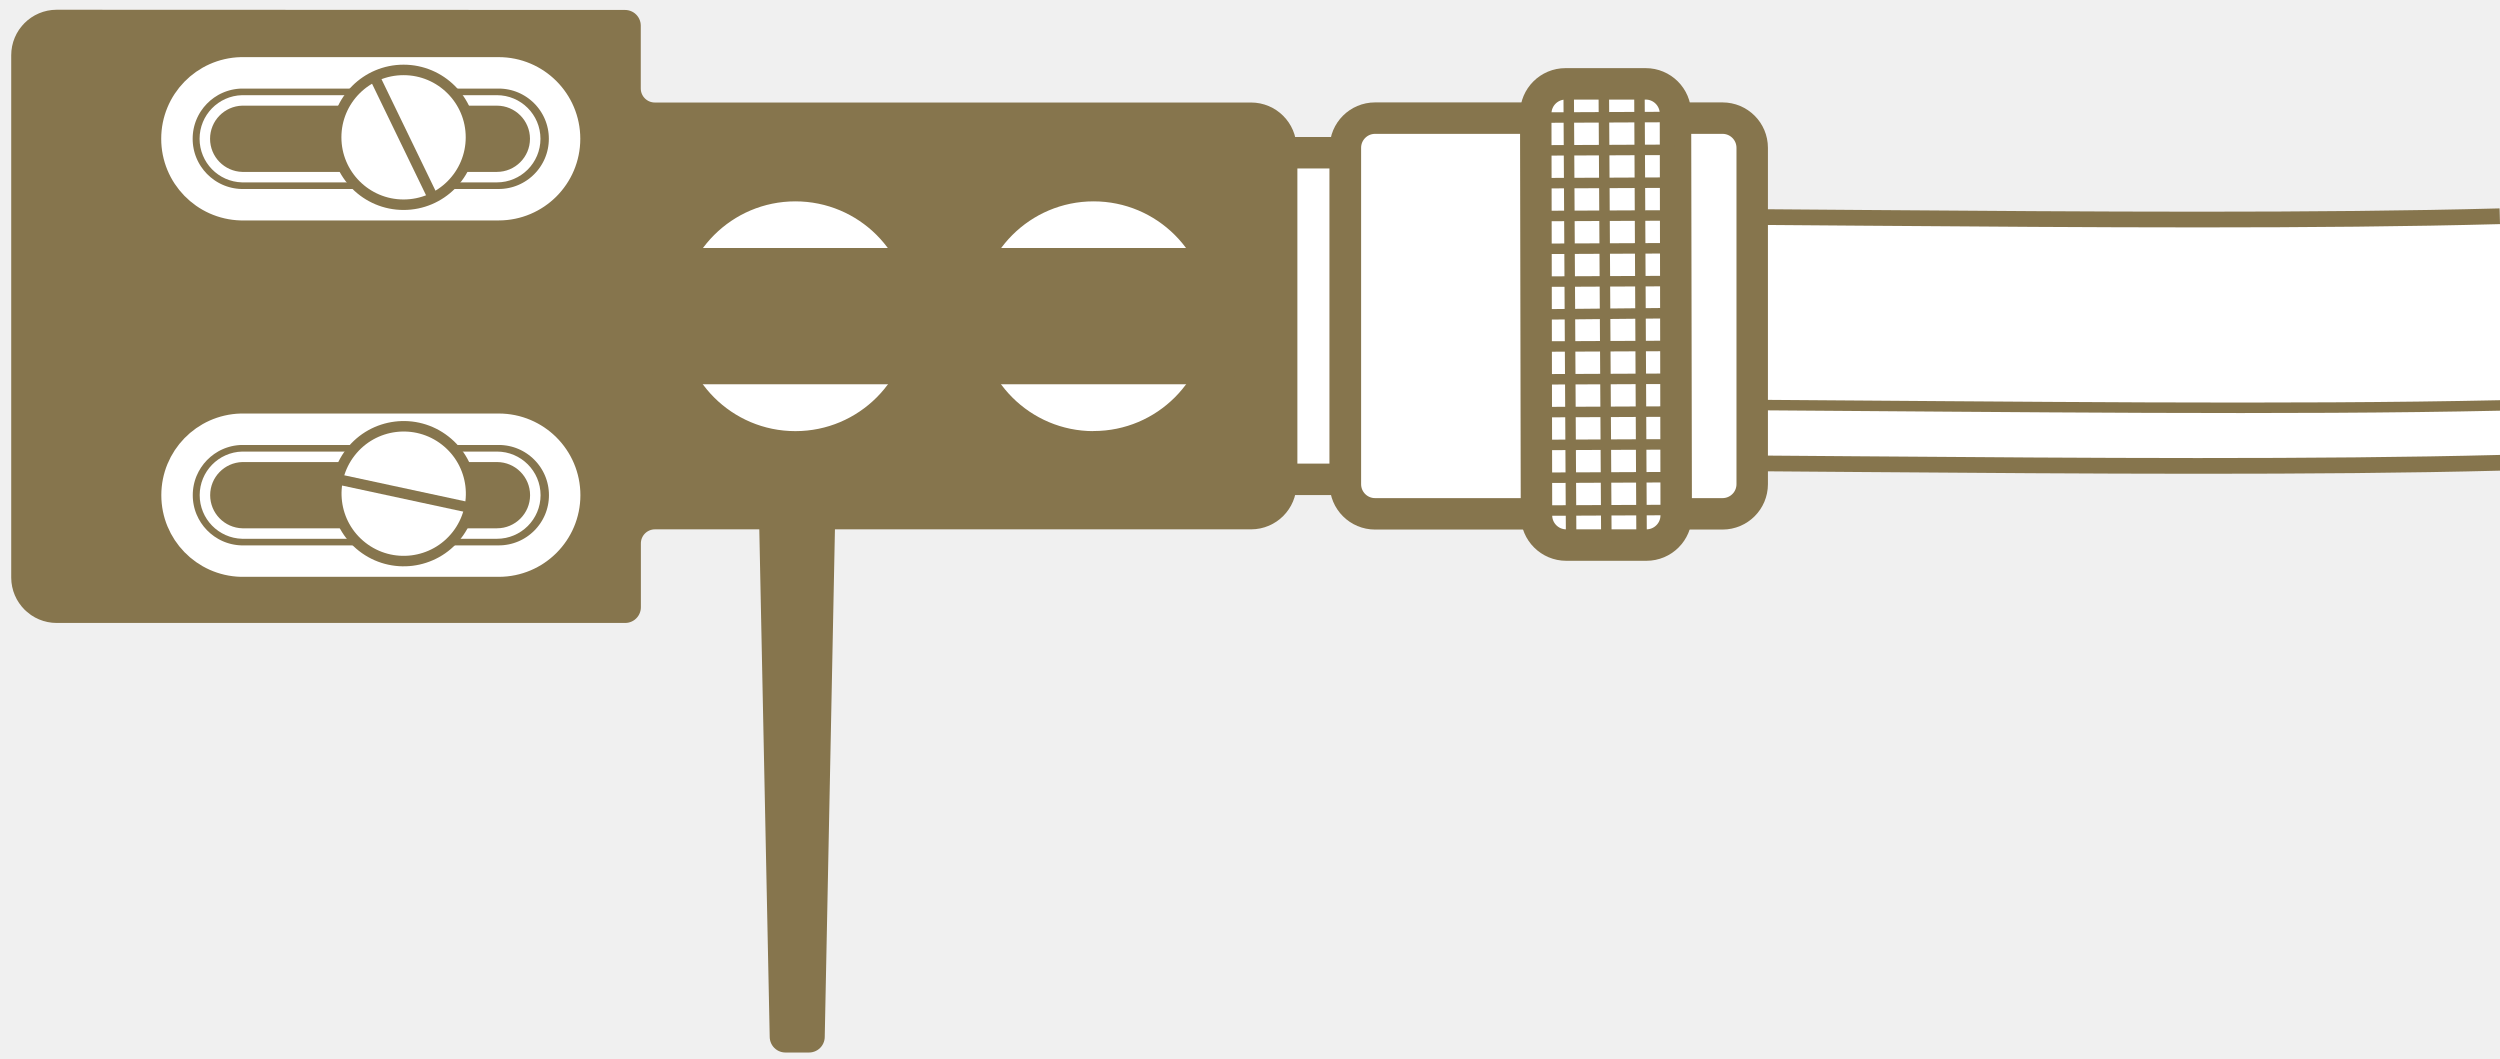
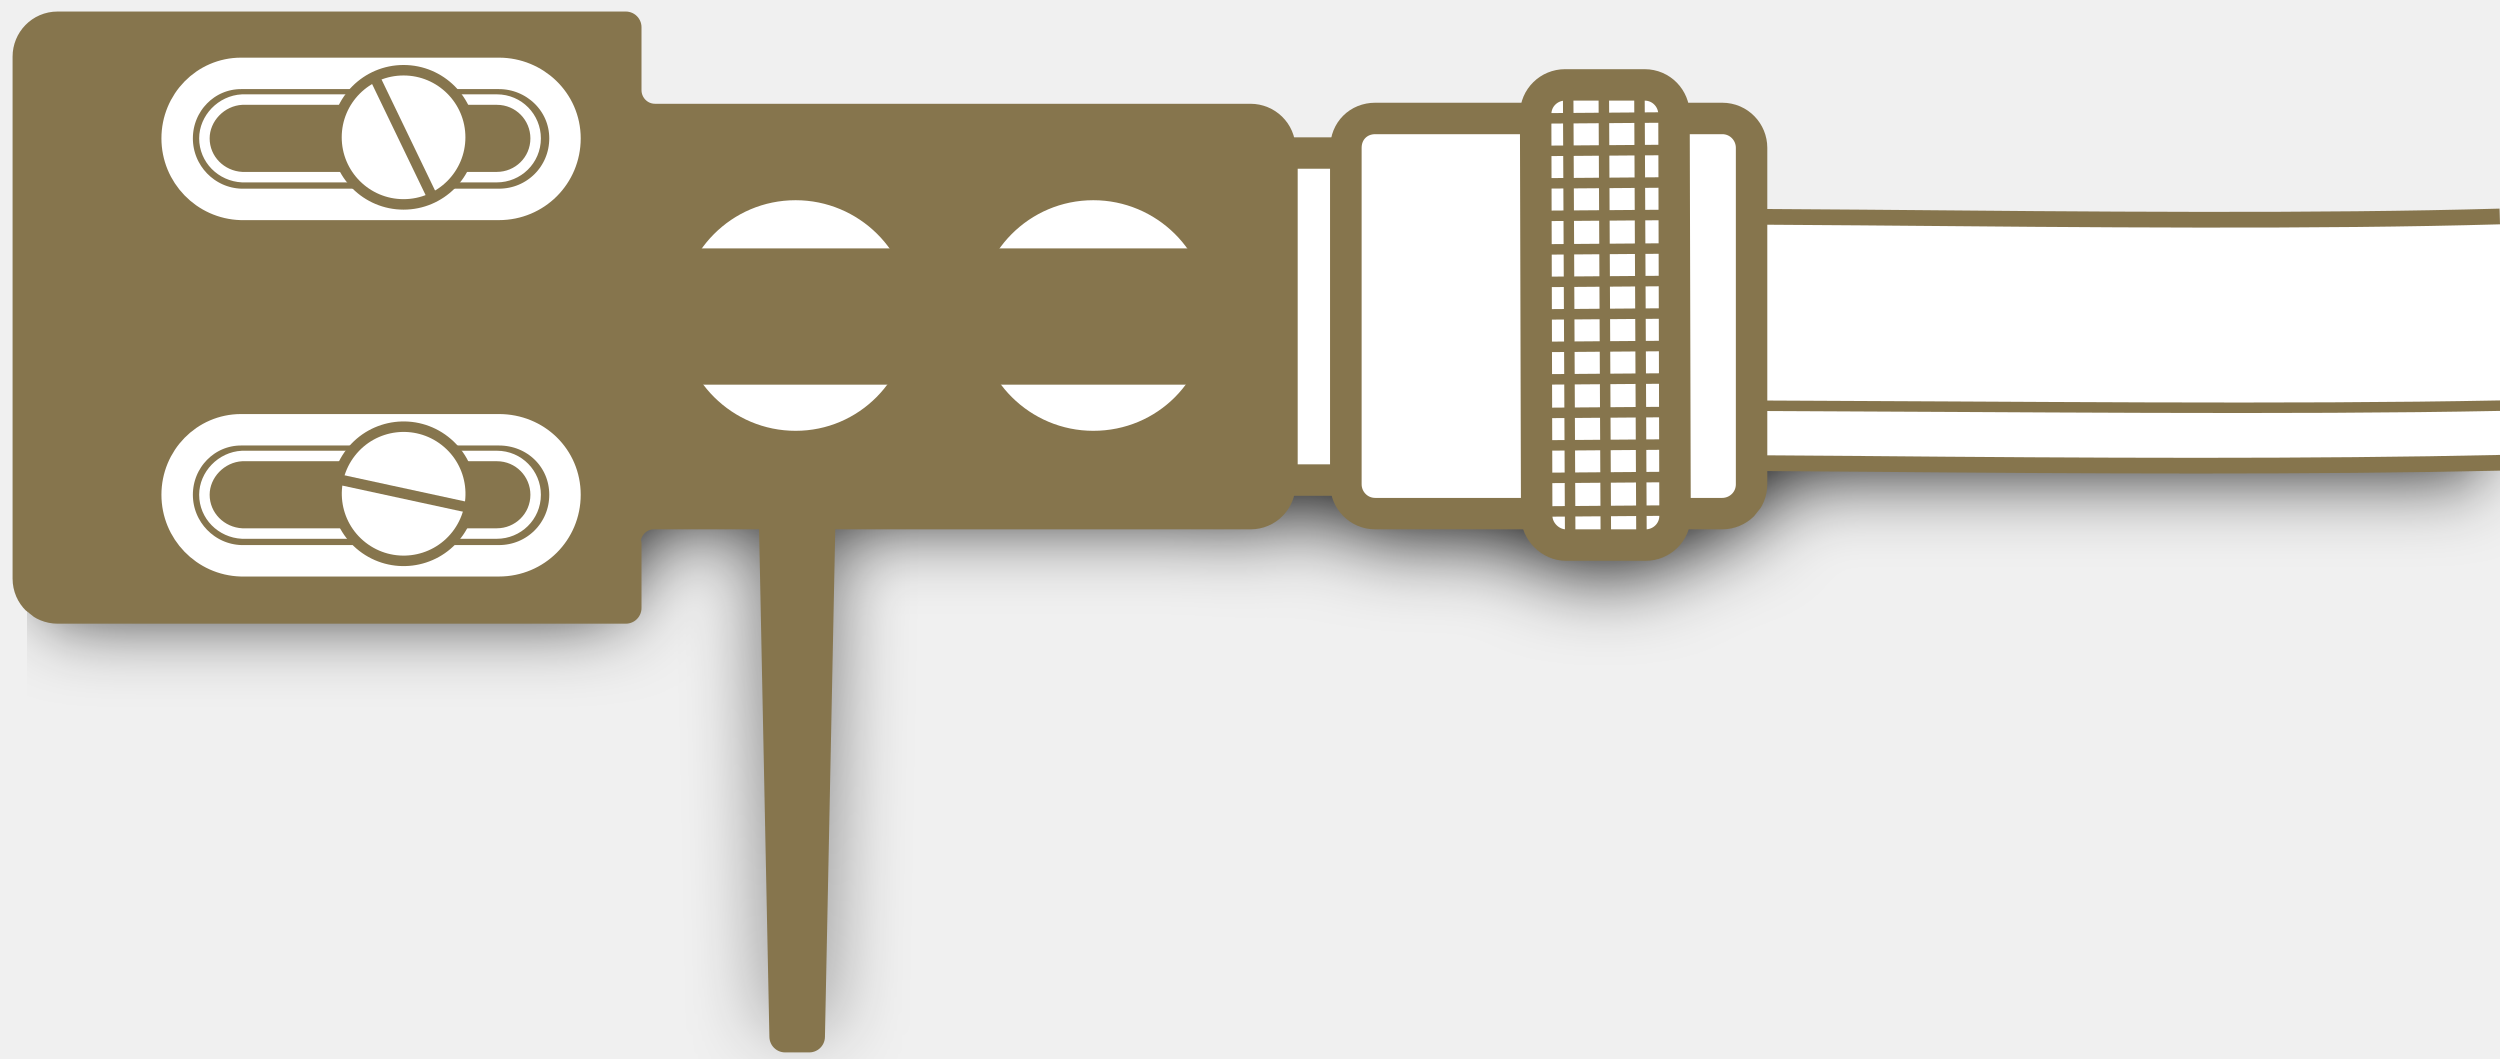
- <svg xmlns="http://www.w3.org/2000/svg" id="Layer_1" data-name="Layer 1" viewBox="0 0 238.5 101">
-   <defs>
-     <style>
-       .cls-1, .cls-10, .cls-11, .cls-2, .cls-4, .cls-5, .cls-7, .cls-9 {
-         fill: none;
-       }
- 
-       .cls-2, .cls-4, .cls-5, .cls-7, .cls-9 {
-         stroke: #86754d;
-       }
- 
-       .cls-10, .cls-11, .cls-2, .cls-7 {
-         stroke-miterlimit: 10;
-       }
- 
-       .cls-10, .cls-2, .cls-5 {
-         stroke-width: 3px;
-       }
- 
-       .cls-3 {
-         fill: #fff;
-       }
- 
-       .cls-4, .cls-5, .cls-9 {
-         stroke-linecap: round;
-         stroke-linejoin: round;
-       }
- 
-       .cls-6 {
-         clip-path: url(#clip-path);
-       }
- 
-       .cls-8 {
-         fill: #86754d;
-       }
- 
-       .cls-9 {
-         stroke-width: 13px;
-       }
- 
-       .cls-10, .cls-11 {
-         stroke: #fff;
-       }
-     </style>
-     <clipPath id="clip-path">
-       <rect id="SVGID" class="cls-1" x="10.66" y="-48.07" width="139.76" height="158.45" transform="translate(5.99 74.72) rotate(-51.45)" />
+ <svg xmlns="http://www.w3.org/2000/svg" xmlns:xlink="http://www.w3.org/1999/xlink" version="1.1" id="Layer_1" x="0px" y="0px" viewBox="0 0 238.5 101" style="enable-background:new 0 0 238.5 101;" xml:space="preserve">
+   <style type="text/css">
+ 	.st0{fill:none;stroke:#86754D;stroke-width:3;stroke-miterlimit:10;}
+ 	.st1{fill:#FFFFFF;}
+ 	.st2{fill:none;stroke:#86754D;stroke-linecap:round;stroke-linejoin:round;}
+ 	.st3{fill:none;stroke:#86754D;stroke-width:3;stroke-linecap:round;stroke-linejoin:round;}
+ 	.st4{clip-path:url(#SVGID_2_);}
+ 	.st5{fill:none;stroke:#86754D;stroke-miterlimit:10;}
+ 	.st6{clip-path:url(#SVGID_4_);}
+ 	.st7{fill:#86754D;}
+ 	.st8{fill:none;stroke:#86754D;stroke-width:13;stroke-linecap:round;stroke-linejoin:round;}
+ 	.st9{clip-path:url(#SVGID_6_);}
+ 	.st10{fill:none;stroke:#FFFFFF;stroke-width:3;stroke-miterlimit:10;}
+ 	.st11{fill:none;stroke:#FFFFFF;stroke-miterlimit:10;}
+ 	.st12{clip-path:url(#SVGID_8_);}
+ 	.st13{clip-path:url(#SVGID_10_);}
+ </style>
+   <filter id="blur-filter" x="0" y="30%" height="200%">
+     <feGaussianBlur in="SourceAlpha" stdDeviation="4" />
+   </filter>
+   <path id="outine" filter="url(#blur-filter)" d="M168.8,18.4v-5.7c0-0.3-0.2-0.7-0.4-0.9l-2.2-1.8c-0.2-0.2-0.5-0.3-0.7-0.3h-3.5c-0.4,0-0.7-0.2-0.9-0.5  l-1.8-2.5c-0.2-0.3-0.6-0.5-0.9-0.5H149c-0.3,0-0.6,0.1-0.8,0.3l-2.8,2.7c-0.2,0.2-0.5,0.3-0.8,0.3h-13.8c-0.3,0-0.6,0.1-0.8,0.3  l-3.2,2.9c-0.2,0.2-0.5,0.3-0.8,0.3h-1.9c-0.3,0-0.6-0.1-0.8-0.4l-2.7-2.8c-0.2-0.2-0.5-0.4-0.8-0.4H62.1c-0.2,0-0.4-0.1-0.6-0.1  l-1.3-0.7c-0.4-0.2-0.6-0.6-0.6-1V3.6c0-0.6-0.5-1.1-1.1-1.1l-52.6,0c-0.3,0-0.6,0.1-0.8,0.3L2.9,4.9C2.7,5.1,2.6,5.4,2.6,5.7v48.9  c0,0.3,0.1,0.6,0.3,0.8l2.2,2.2c0.2,0.2,0.5,0.3,0.8,0.3h52.6c0.6,0,1.1-0.5,1.1-1.1v-4.5c0-0.3,0.1-0.5,0.3-0.7l1.7-2.1  c0.2-0.3,0.5-0.4,0.9-0.4L72.8,49c0.6,0,1.1,0.5,1.2,1.1l1,47.7c0,0.6,0.5,1.1,1.1,1.1h0c0.6,0,1.1-0.5,1.1-1.1l0.9-47.7  c0-0.6,0.5-1.1,1.1-1.1h38.6c0.2,0,0.5,0.1,0.7,0.2l1.2,0.9c0.5,0.3,1.2,0.2,1.6-0.2l1.8-2.3c0.2-0.3,0.5-0.4,0.9-0.4h2.1  c0.3,0,0.6,0.1,0.8,0.4l2.5,2.7c0.2,0.2,0.5,0.4,0.8,0.4l14.7,0.2c0.3,0,0.6,0.1,0.8,0.4l2.2,2.3c0.2,0.2,0.5,0.4,0.8,0.4h8.8  c0.3,0,0.6-0.1,0.8-0.4l2.2-2.3c0.2-0.2,0.5-0.3,0.8-0.4l3.4-0.1c0.3,0,0.6-0.1,0.8-0.4l2.6-2.8c0.2-0.2,0.3-0.4,0.3-0.6l0.2-1.5  c0.1-0.6,0.6-1,1.1-1h66.8c0.6,0,1.1-0.5,1.1-1.1V20.6c0-0.6-0.5-1.1-1.1-1.1h-66.7C169.3,19.5,168.8,19,168.8,18.4z" />
+   <path class="st0" d="M238.5,21.4c-17.3,0.5-38.8,0.3-61,0.1l-14.4-0.1c-6.1,0-11,4.8-11.1,10.9s4.8,11,10.9,11.1l14.4,0.1  c22.2,0.2,43.6,0.3,61.2-0.1" />
+   <path id="stub" class="st1" d="M238.5,21.4c-17.3,0.5-38.8,0.3-61,0.1l-14.4-0.1c-6.1,0-11,4.8-11.1,10.9s4.8,11,10.9,11.1l14.4,0.1  c22.2,0.2,43.6,0.3,61.2-0.1" />
+   <path class="st2" d="M238.5,38.7c-20.3,0.4-45.3,0.1-72.2,0" />
+   <rect x="122.3" y="14.6" class="st1" width="6.1" height="31.2" />
+   <rect x="122.3" y="14.6" class="st3" width="6.1" height="31.2" />
+   <g>
+     <defs>
+       <rect id="SVGID_1_" x="10.7" y="-48.1" transform="matrix(0.6232 -0.7821 0.7821 0.6232 5.9906 74.7301)" width="139.8" height="158.4" />
+     </defs>
+     <clipPath id="SVGID_2_">
+       <use xlink:href="#SVGID_1_" style="overflow:visible;" />
    </clipPath>
-   </defs>
-   <path class="cls-2" d="M238.5,21.38c-17.34.47-38.77,0.32-61,.15l-14.4-.11a11,11,0,1,0-.15,22l14.37,0.11c22.17,0.17,43.64.32,61.2-.13" />
-   <path id="stub" class="cls-3" d="M238.5,21.38c-17.34.47-38.77,0.32-61,.15l-14.4-.11a11,11,0,1,0-.15,22l14.37,0.11c22.17,0.17,43.64.32,61.2-.13" />
-   <path class="cls-4" d="M238.49,38.68c-20.31.44-45.34,0.13-72.24-.05" />
-   <rect class="cls-3" x="122.27" y="14.57" width="6.08" height="31.16" />
-   <rect class="cls-5" x="122.27" y="14.57" width="6.08" height="31.16" />
-   <g class="cls-6">
-     <path class="cls-3" d="M128.36,46.19V14.11a2.84,2.84,0,0,1,2.83-2.84h33.14a2.84,2.84,0,0,1,2.84,2.83V46.17A2.84,2.84,0,0,1,164.33,49H131.19a2.84,2.84,0,0,1-2.84-2.83" />
-     <rect class="cls-2" x="128.35" y="11.27" width="38.81" height="37.75" rx="2.83" ry="2.83" />
-     <path class="cls-3" d="M146.58,49.17l-0.07-38.34A2.84,2.84,0,0,1,149.35,8H157a2.84,2.84,0,0,1,2.84,2.83l0.07,38.34A2.84,2.84,0,0,1,157.07,52h-7.65a2.84,2.84,0,0,1-2.84-2.83" />
-     <path class="cls-2" d="M146.58,49.17l-0.07-38.34A2.84,2.84,0,0,1,149.35,8H157a2.84,2.84,0,0,1,2.84,2.83l0.07,38.34A2.84,2.84,0,0,1,157.07,52h-7.65A2.84,2.84,0,0,1,146.58,49.17Z" />
+     <g class="st4">
+       <path class="st1" d="M128.4,46.2V14.1c0-1.6,1.3-2.8,2.8-2.8h33.1c1.6,0,2.8,1.3,2.8,2.8v32.1c0,1.6-1.3,2.8-2.8,2.8h-33.1    C129.6,49,128.4,47.7,128.4,46.2" />
+       <path class="st0" d="M131.2,11.3h33.1c1.6,0,2.8,1.3,2.8,2.8v32.1c0,1.6-1.3,2.8-2.8,2.8h-33.1c-1.6,0-2.8-1.3-2.8-2.8V14.1    C128.4,12.5,129.6,11.3,131.2,11.3z" />
+       <path class="st1" d="M146.6,49.2l-0.1-38.3c0-1.6,1.3-2.8,2.8-2.8h7.6c1.6,0,2.8,1.3,2.8,2.8l0.1,38.3c0,1.6-1.3,2.8-2.8,2.8h-7.6    C147.9,52,146.6,50.7,146.6,49.2" />
+       <path class="st0" d="M146.6,49.2l-0.1-38.3c0-1.6,1.3-2.8,2.8-2.8h7.6c1.6,0,2.8,1.3,2.8,2.8l0.1,38.3c0,1.6-1.3,2.8-2.8,2.8h-7.6    C147.9,52,146.6,50.7,146.6,49.2z" />
+     </g>
  </g>
-   <path class="cls-7" d="M159.95,48.65l-13.17.06m13.15-3.19-13.17.06m13.15-3.19-13.17.06m13.15-3.19-13.17.06m13.15-3.19-13.17.06M159.87,33l-13.17.06m13.15-3.19L146.69,30m13.15-3.19-13.17.06m13.15-3.19-13.17.06m13.15-3.19-13.17.06m13.15-3.19-13.17.06m13.15-3.19-13.17.06m13.15-3.19-13.17.06m3.08-3L149.89,52M153,8.25L153.25,52m3.15-43.73,0.21,43.72" />
-   <g class="cls-6">
-     <path class="cls-8" d="M59.64,51.88A2.84,2.84,0,0,1,62.48,49h56.88a2.84,2.84,0,0,0,2.83-2.84V14.11a2.84,2.84,0,0,0-2.84-2.83H62.47a2.84,2.84,0,0,1-2.84-2.83v-6L5.4,2.43A2.84,2.84,0,0,0,2.57,5.27l0,49.83a2.84,2.84,0,0,0,2.84,2.83l54.23,0v-6Z" />
-     <path class="cls-5" d="M59.64,51.88A2.84,2.84,0,0,1,62.48,49h56.88a2.84,2.84,0,0,0,2.83-2.84V14.11a2.84,2.84,0,0,0-2.84-2.83H62.47a2.84,2.84,0,0,1-2.84-2.83v-6L5.4,2.43A2.84,2.84,0,0,0,2.57,5.27l0,49.83a2.84,2.84,0,0,0,2.84,2.83l54.23,0v-6Z" />
-     <path class="cls-3" d="M75.88,41.63A11.46,11.46,0,1,1,87.34,30.16,11.46,11.46,0,0,1,75.88,41.63m28.45,0a11.46,11.46,0,1,1,11.46-11.47,11.46,11.46,0,0,1-11.46,11.47" />
-     <path class="cls-4" d="M75.88,41.63A11.46,11.46,0,1,1,87.34,30.16,11.46,11.46,0,0,1,75.88,41.63Zm28.45,0a11.46,11.46,0,1,1,11.46-11.47A11.46,11.46,0,0,1,104.33,41.62Z" />
+   <path class="st5" d="M159.9,48.7l-13.2,0.1 M159.9,45.5l-13.2,0.1 M159.9,42.4l-13.2,0.1 M159.9,39.3l-13.2,0.1 M159.9,36.1  l-13.2,0.1 M159.9,33l-13.2,0.1 M159.8,29.9L146.7,30 M159.8,26.8l-13.2,0.1 M159.8,23.7l-13.2,0.1 M159.8,20.5l-13.2,0.1   M159.8,17.4l-13.2,0.1 M159.8,14.3l-13.2,0.1 M159.7,11.2l-13.2,0.1 M149.6,8.2l0.2,43.8 M153,8.2l0.2,43.8 M156.4,8.3l0.2,43.7" />
+   <g>
+     <defs>
+       <rect id="SVGID_3_" x="10.7" y="-48.1" transform="matrix(0.6232 -0.7821 0.7821 0.6232 5.9906 74.7301)" width="139.8" height="158.4" />
+     </defs>
+     <clipPath id="SVGID_4_">
+       <use xlink:href="#SVGID_3_" style="overflow:visible;" />
+     </clipPath>
+     <g class="st6">
+       <path class="st7" d="M59.6,51.9c0-1.6,1.2-2.9,2.8-2.9c0,0,0,0,0,0h56.9c1.6,0,2.8-1.3,2.8-2.8v-32c0-1.6-1.3-2.8-2.8-2.8H62.5    c-1.6,0-2.8-1.3-2.8-2.8v-6l-54.2,0c-1.6,0-2.8,1.3-2.8,2.8v49.8c0,1.6,1.3,2.8,2.8,2.8h54.2V51.9L59.6,51.9z" />
+       <path class="st3" d="M59.6,51.9c0-1.6,1.2-2.9,2.8-2.9c0,0,0,0,0,0h56.9c1.6,0,2.8-1.3,2.8-2.8v-32c0-1.6-1.3-2.8-2.8-2.8H62.5    c-1.6,0-2.8-1.3-2.8-2.8v-6l-54.2,0c-1.6,0-2.8,1.3-2.8,2.8v49.8c0,1.6,1.3,2.8,2.8,2.8h54.2V51.9L59.6,51.9z" />
+       <path class="st1" d="M75.9,41.6c-6.3,0-11.5-5.1-11.5-11.5c0-6.3,5.1-11.5,11.5-11.5c6.3,0,11.5,5.1,11.5,11.4    C87.3,36.5,82.2,41.6,75.9,41.6C75.9,41.6,75.9,41.6,75.9,41.6 M104.3,41.6c-6.3,0-11.5-5.1-11.5-11.5c0-6.3,5.1-11.5,11.5-11.5    c6.3,0,11.5,5.1,11.5,11.4C115.8,36.5,110.7,41.6,104.3,41.6C104.3,41.6,104.3,41.6,104.3,41.6" />
+       <path class="st2" d="M75.9,41.6c-6.3,0-11.5-5.1-11.5-11.5c0-6.3,5.1-11.5,11.5-11.5c6.3,0,11.5,5.1,11.5,11.4    C87.3,36.5,82.2,41.6,75.9,41.6C75.9,41.6,75.9,41.6,75.9,41.6z M104.3,41.6c-6.3,0-11.5-5.1-11.5-11.5c0-6.3,5.1-11.5,11.5-11.5    c6.3,0,11.5,5.1,11.5,11.4C115.8,36.5,110.7,41.6,104.3,41.6L104.3,41.6z" />
+     </g>
  </g>
-   <path class="cls-9" d="M86.12,30.16H65.62m49.16,0H94.29" />
-   <g class="cls-6">
-     <path class="cls-10" d="M16.88,13.24A6.29,6.29,0,0,0,23,19.53H47.57a6.29,6.29,0,0,0,0-12.58H23A6.29,6.29,0,0,0,16.88,13.24Z" />
-     <path class="cls-11" d="M19.54,13.24A3.66,3.66,0,0,0,23.1,16.9H47.4a3.66,3.66,0,0,0,0-7.32H23.1A3.66,3.66,0,0,0,19.54,13.24Z" />
+   <path class="st8" d="M86.1,30.2H65.6 M114.8,30.2H94.3" />
+   <g>
+     <defs>
+       <rect id="SVGID_5_" x="10.7" y="-48.1" transform="matrix(0.6232 -0.7821 0.7821 0.6232 5.9906 74.7301)" width="139.8" height="158.4" />
+     </defs>
+     <clipPath id="SVGID_6_">
+       <use xlink:href="#SVGID_5_" style="overflow:visible;" />
+     </clipPath>
+     <g class="st9">
+       <path class="st10" d="M16.9,13.2c0,3.4,2.7,6.2,6.1,6.3h24.6c3.5,0,6.3-2.8,6.3-6.3S51,7,47.6,7H23C19.6,7,16.9,9.8,16.9,13.2z" />
+       <path class="st11" d="M19.5,13.2c0,2,1.6,3.6,3.6,3.7h24.3c2,0,3.7-1.6,3.7-3.7c0-2-1.6-3.7-3.7-3.7H23.1    C21.1,9.6,19.5,11.3,19.5,13.2z" />
+     </g>
  </g>
-   <polygon class="cls-8" points="74.93 98.91 73.92 49.66 78.17 49.66 77.18 98.91 74.93 98.91" />
-   <polygon class="cls-5" points="74.93 98.91 73.92 49.66 78.17 49.66 77.18 98.91 74.93 98.91" />
-   <g class="cls-6">
-     <path class="cls-3" d="M32.07,13.1a6.43,6.43,0,1,1,6.43,6.42,6.42,6.42,0,0,1-6.43-6.42" />
-     <circle class="cls-7" cx="38.5" cy="13.1" r="6.43" />
+   <polygon class="st7" points="74.9,98.9 73.9,49.7 78.2,49.7 77.2,98.9 " />
+   <polygon class="st3" points="74.9,98.9 73.9,49.7 78.2,49.7 77.2,98.9 " />
+   <g>
+     <defs>
+       <rect id="SVGID_7_" x="10.7" y="-48.1" transform="matrix(0.6232 -0.7821 0.7821 0.6232 5.9906 74.7301)" width="139.8" height="158.4" />
+     </defs>
+     <clipPath id="SVGID_8_">
+       <use xlink:href="#SVGID_7_" style="overflow:visible;" />
+     </clipPath>
+     <g class="st12">
+       <path class="st1" d="M32.1,13.1c0-3.6,2.9-6.4,6.4-6.4c3.6,0,6.4,2.9,6.4,6.4c0,3.6-2.9,6.4-6.4,6.4c0,0,0,0,0,0    C35,19.5,32.1,16.7,32.1,13.1C32.1,13.1,32.1,13.1,32.1,13.1" />
+       <circle class="st5" cx="38.5" cy="13.1" r="6.4" />
+     </g>
  </g>
-   <line class="cls-7" x1="35.9" y1="7.68" x2="41.24" y2="18.71" />
-   <g class="cls-6">
-     <path class="cls-10" d="M16.89,47.24A6.29,6.29,0,0,0,23,53.53H47.58a6.29,6.29,0,0,0,0-12.58H23A6.29,6.29,0,0,0,16.89,47.24Z" />
-     <path class="cls-11" d="M19.55,47.24a3.66,3.66,0,0,0,3.56,3.66h24.3a3.66,3.66,0,0,0,0-7.32H23.11A3.66,3.66,0,0,0,19.55,47.24Z" />
-     <path class="cls-3" d="M34.56,52.17a6.43,6.43,0,1,1,9-1.12,6.43,6.43,0,0,1-9,1.12" />
-     <circle class="cls-7" cx="38.51" cy="47.1" r="6.43" transform="translate(-22.31 48.51) rotate(-52.06)" />
+   <line class="st5" x1="35.9" y1="7.7" x2="41.2" y2="18.7" />
+   <g>
+     <defs>
+       <rect id="SVGID_9_" x="10.7" y="-48.1" transform="matrix(0.6232 -0.7821 0.7821 0.6232 5.9906 74.7301)" width="139.8" height="158.4" />
+     </defs>
+     <clipPath id="SVGID_10_">
+       <use xlink:href="#SVGID_9_" style="overflow:visible;" />
+     </clipPath>
+     <g class="st13">
+       <path class="st10" d="M16.9,47.2c0,3.4,2.7,6.2,6.1,6.3h24.6c3.5,0,6.3-2.8,6.3-6.3S51.1,41,47.6,41H23    C19.6,41,16.9,43.8,16.9,47.2z" />
+       <path class="st11" d="M19.5,47.2c0,2,1.6,3.6,3.6,3.7h24.3c2,0,3.7-1.6,3.7-3.7c0-2-1.6-3.7-3.7-3.7H23.1    C21.1,43.6,19.5,45.3,19.5,47.2z" />
+       <path class="st1" d="M34.6,52.2c-2.8-2.2-3.3-6.2-1.1-9s6.2-3.3,9-1.1s3.3,6.2,1.1,9c0,0,0,0,0,0C41.4,53.8,37.4,54.3,34.6,52.2" />
+       <ellipse transform="matrix(0.6148 -0.7887 0.7887 0.6148 -22.31 48.5138)" class="st5" cx="38.5" cy="47.1" rx="6.4" ry="6.4" />
+     </g>
  </g>
-   <line class="cls-7" x1="32.64" y1="45.81" x2="44.62" y2="48.39" />
+   <line class="st5" x1="32.6" y1="45.8" x2="44.6" y2="48.4" />
</svg>
